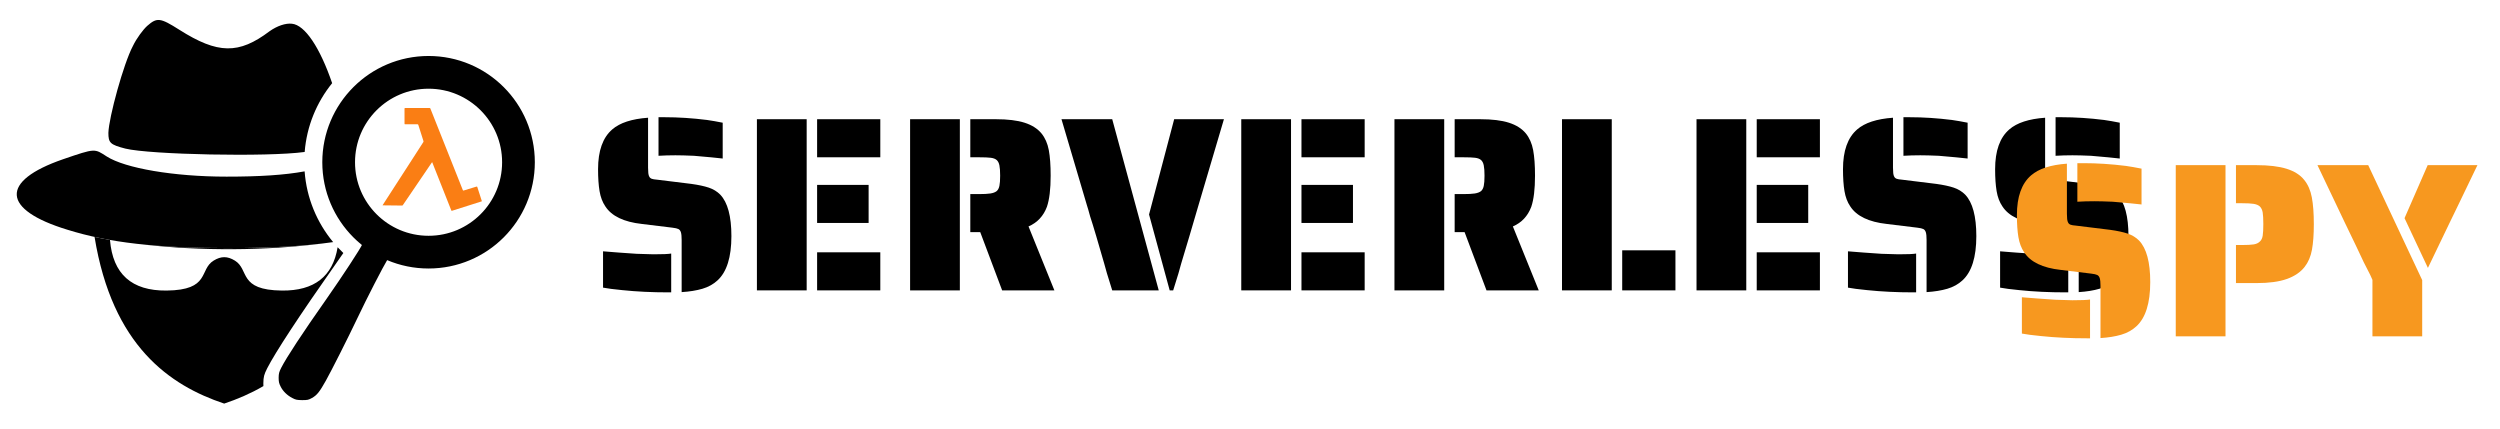
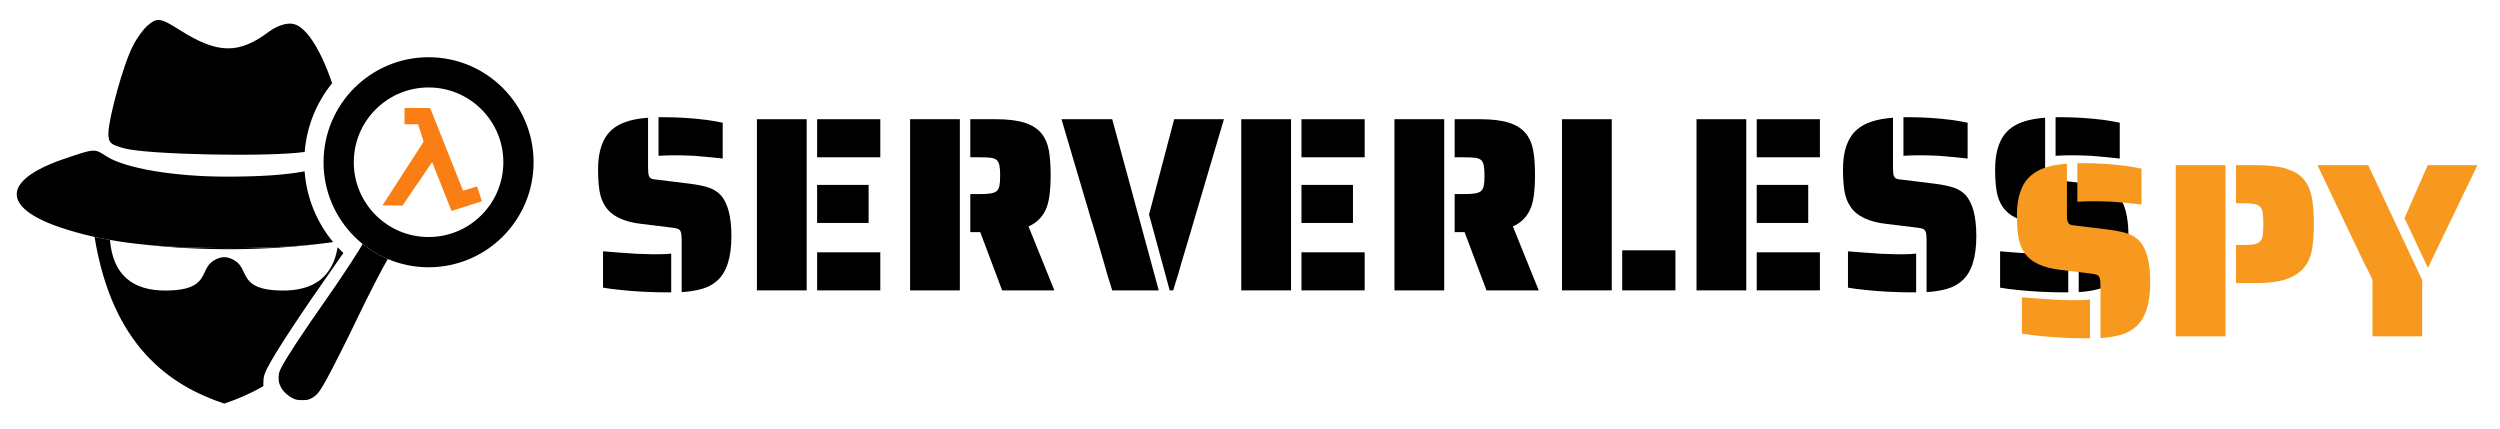
<svg xmlns="http://www.w3.org/2000/svg" viewBox="43 30 408 70">
  <g transform="matrix(0.406173, 0, 0, 0.406173, -222.4119, 548.2565)" style="">
    <path d="M 743.522 -1113.787 C 721.666 -1121.105 698.598 -1136.902 691.437 -1180.755 C 693.451 -1180.311 695.514 -1179.903 697.637 -1179.529 C 698.772 -1165.84 706.342 -1159.064 720.354 -1159.203 C 738.045 -1159.377 733.373 -1167.601 739.259 -1171.227 C 742.274 -1173.085 744.825 -1173.085 747.839 -1171.227 C 753.726 -1167.601 749.053 -1159.377 766.745 -1159.203 C 779.723 -1159.075 787.176 -1164.879 789.106 -1176.615 C 789.845 -1175.816 790.61 -1175.041 791.4 -1174.29 C 790.503 -1172.993 789.609 -1171.707 788.725 -1170.445 C 773.497 -1148.788 764.135 -1134.465 760.813 -1127.994 C 759.519 -1125.406 759.303 -1124.543 759.26 -1121.954 C 759.26 -1121.539 759.266 -1121.165 759.281 -1120.82 C 754.117 -1117.802 748.785 -1115.549 743.522 -1113.787 Z M 745.177 -1176.272 C 760.246 -1176.272 772.629 -1176.858 783.397 -1178.157 C 760.428 -1175.18 734.038 -1175.039 710.747 -1177.736 C 720.616 -1176.731 731.845 -1176.272 745.177 -1176.272 Z" style="fill-opacity: 1; fill-rule: evenodd; stroke: none;" id="path12" />
-     <path d="M 725.521 -1263.976 C 740.95 -1254.2 749.382 -1254.056 761.761 -1263.401 C 764.811 -1265.557 768.219 -1266.707 770.731 -1266.419 C 775.97 -1265.926 782.005 -1256.839 786.9 -1242.531 C 780.691 -1234.855 776.69 -1225.319 775.863 -1214.89 C 761.003 -1212.815 713.584 -1213.826 703.813 -1216.246 C 697.713 -1217.827 696.995 -1218.546 696.995 -1222.572 C 697.175 -1228.753 703.096 -1250.462 706.863 -1257.506 C 708.298 -1260.525 710.989 -1264.119 712.604 -1265.557 C 716.551 -1269.007 717.806 -1268.864 725.521 -1263.976 Z" stroke="none" style="" />
-     <path d="M 696.379 -1213.05 C 703.735 -1208.385 723.11 -1204.976 744.459 -1204.976 C 757.75 -1204.976 767.713 -1205.608 775.84 -1207.097 C 776.633 -1196.329 780.807 -1186.5 787.305 -1178.67 C 775.639 -1177.011 762.102 -1176.272 745.177 -1176.272 C 716.293 -1176.272 697.276 -1178.425 680.592 -1183.628 C 654.04 -1191.701 653.322 -1203.183 678.797 -1211.973 C 691.894 -1216.458 691.356 -1216.279 696.379 -1213.05 Z" stroke="none" style="" fill="#000000" />
-     <path d="M 867.838 -1210.76 C 867.838 -1187.456 848.947 -1168.565 825.643 -1168.565 C 802.339 -1168.565 783.447 -1187.456 783.447 -1210.76 C 783.447 -1234.064 802.339 -1252.956 825.643 -1252.956 C 848.947 -1252.956 867.838 -1234.064 867.838 -1210.76 Z M 825.643 -1240.809 C 809.048 -1240.809 795.595 -1227.355 795.595 -1210.76 C 795.595 -1194.165 809.048 -1180.712 825.643 -1180.712 C 842.238 -1180.712 855.691 -1194.165 855.691 -1210.76 C 855.691 -1227.355 842.238 -1240.809 825.643 -1240.809 Z" style="stroke: rgb(0, 0, 0);" />
-     <path d="M 796.994 -1148.01 C 793.218 -1140.063 786.568 -1126.904 784.37 -1122.987 C 781.834 -1118.45 780.763 -1117.126 778.763 -1116.027 C 777.41 -1115.266 776.988 -1115.181 774.846 -1115.181 C 772.789 -1115.21 772.225 -1115.322 770.957 -1115.999 C 768.843 -1117.069 767.097 -1118.788 766.195 -1120.648 C 765.547 -1121.916 765.406 -1122.592 765.406 -1124.198 C 765.434 -1125.889 765.575 -1126.453 766.42 -1128.143 C 768.59 -1132.371 774.705 -1141.726 784.652 -1155.872 C 790.964 -1164.889 798.121 -1175.794 799.08 -1177.907 C 799.087 -1177.924 799.094 -1177.94 799.101 -1177.956 C 802.159 -1175.479 805.571 -1173.42 809.248 -1171.868 C 807.382 -1168.821 800.896 -1156.246 796.994 -1148.01 Z" fill="#000000" stroke="none" style="" />
+     <path d="M 725.521 -1263.976 C 740.95 -1254.2 749.382 -1254.056 761.761 -1263.401 C 764.811 -1265.557 768.219 -1266.707 770.731 -1266.419 C 775.97 -1265.926 782.005 -1256.839 786.9 -1242.531 C 780.691 -1234.855 776.69 -1225.319 775.863 -1214.89 C 761.003 -1212.815 713.584 -1213.826 703.813 -1216.246 C 697.713 -1217.827 696.995 -1218.546 696.995 -1222.572 C 697.175 -1228.753 703.096 -1250.462 706.863 -1257.506 C 708.298 -1260.525 710.989 -1264.119 712.604 -1265.557 C 716.551 -1269.007 717.806 -1268.864 725.521 -1263.976 Z" style="" />
+     <path d="M 696.379 -1213.05 C 703.735 -1208.385 723.11 -1204.976 744.459 -1204.976 C 757.75 -1204.976 767.713 -1205.608 775.84 -1207.097 C 776.633 -1196.329 780.807 -1186.5 787.305 -1178.67 C 775.639 -1177.011 762.102 -1176.272 745.177 -1176.272 C 716.293 -1176.272 697.276 -1178.425 680.592 -1183.628 C 654.04 -1191.701 653.322 -1203.183 678.797 -1211.973 C 691.894 -1216.458 691.356 -1216.279 696.379 -1213.05 Z" stroke="none" style="" />
+     <path d="M 867.838 -1210.76 C 867.838 -1187.456 848.947 -1168.565 825.643 -1168.565 C 802.339 -1168.565 783.447 -1187.456 783.447 -1210.76 C 783.447 -1234.064 802.339 -1252.956 825.643 -1252.956 C 848.947 -1252.956 867.838 -1234.064 867.838 -1210.76 Z M 825.643 -1240.809 C 809.048 -1240.809 795.595 -1227.355 795.595 -1210.76 C 795.595 -1194.165 809.048 -1180.712 825.643 -1180.712 C 842.238 -1180.712 855.691 -1194.165 855.691 -1210.76 C 855.691 -1227.355 842.238 -1240.809 825.643 -1240.809 Z" />
+     <path d="M 796.994 -1148.01 C 793.218 -1140.063 786.568 -1126.904 784.37 -1122.987 C 781.834 -1118.45 780.763 -1117.126 778.763 -1116.027 C 777.41 -1115.266 776.988 -1115.181 774.846 -1115.181 C 772.789 -1115.21 772.225 -1115.322 770.957 -1115.999 C 768.843 -1117.069 767.097 -1118.788 766.195 -1120.648 C 765.547 -1121.916 765.406 -1122.592 765.406 -1124.198 C 765.434 -1125.889 765.575 -1126.453 766.42 -1128.143 C 768.59 -1132.371 774.705 -1141.726 784.652 -1155.872 C 790.964 -1164.889 798.121 -1175.794 799.08 -1177.907 C 799.087 -1177.924 799.094 -1177.94 799.101 -1177.956 C 802.159 -1175.479 805.571 -1173.42 809.248 -1171.868 C 807.382 -1168.821 800.896 -1156.246 796.994 -1148.01 Z" stroke="none" style="" />
    <path d="M 827.07 -1210.811 C 826.919 -1210.595 826.791 -1210.417 826.668 -1210.238 C 824.704 -1207.348 822.741 -1204.458 820.779 -1201.569 C 818.954 -1198.881 817.126 -1196.195 815.297 -1193.511 C 815.235 -1193.426 815.141 -1193.37 815.036 -1193.359 C 812.453 -1193.382 809.872 -1193.409 807.29 -1193.443 C 807.262 -1193.443 807.232 -1193.452 807.176 -1193.46 C 807.197 -1193.514 807.221 -1193.567 807.248 -1193.618 C 809.05 -1196.41 810.851 -1199.203 812.652 -1201.994 C 814.25 -1204.468 815.848 -1206.941 817.448 -1209.413 C 819.221 -1212.161 820.993 -1214.91 822.763 -1217.661 C 823.025 -1218.067 823.297 -1218.465 823.545 -1218.878 C 823.608 -1218.989 823.628 -1219.12 823.598 -1219.244 C 823.121 -1220.765 822.634 -1222.283 822.149 -1223.8 C 821.94 -1224.45 821.723 -1225.096 821.528 -1225.75 C 821.465 -1225.96 821.361 -1226.024 821.146 -1226.023 C 819.524 -1226.016 817.911 -1226.018 816.293 -1226.018 C 815.986 -1226.018 815.985 -1226.018 815.985 -1226.322 C 815.985 -1228.311 815.985 -1230.299 815.979 -1232.289 C 815.979 -1232.51 816.052 -1232.56 816.26 -1232.56 C 819.517 -1232.554 822.775 -1232.554 826.033 -1232.56 C 826.19 -1232.58 826.336 -1232.48 826.376 -1232.328 C 828.094 -1228.007 829.812 -1223.687 831.53 -1219.37 C 833.535 -1214.334 835.539 -1209.298 837.543 -1204.261 C 838.165 -1202.698 838.792 -1201.136 839.408 -1199.569 C 839.481 -1199.378 839.558 -1199.341 839.751 -1199.401 C 841.458 -1199.929 843.169 -1200.442 844.876 -1200.971 C 845.091 -1201.038 845.169 -1200.993 845.236 -1200.78 C 845.818 -1198.95 846.412 -1197.124 847.001 -1195.297 C 847.021 -1195.234 847.037 -1195.17 847.061 -1195.082 C 846.938 -1195.037 846.824 -1194.987 846.706 -1194.954 C 842.825 -1193.724 838.946 -1192.493 835.069 -1191.262 C 834.884 -1191.204 834.829 -1191.267 834.767 -1191.423 C 833.583 -1194.423 832.396 -1197.423 831.206 -1200.421 C 830.042 -1203.356 828.878 -1206.292 827.713 -1209.228 C 827.538 -1209.669 827.366 -1210.112 827.192 -1210.553 C 827.164 -1210.628 827.126 -1210.694 827.07 -1210.811 Z" fill="#fa7e14" style="" />
  </g>
  <path d="M 160.944 55.871 Q 159.605 55.709 156.235 55.424 Q 154.367 55.343 153.23 55.343 Q 151.769 55.343 150.47 55.424 L 150.47 49.131 L 151.485 49.131 Q 154.814 49.131 158.387 49.578 Q 159.523 49.74 160.944 50.025 L 160.944 55.871 Z M 154.245 69.147 Q 154.245 68.295 154.124 67.909 Q 154.002 67.523 153.718 67.381 Q 153.433 67.239 152.743 67.158 L 147.749 66.549 Q 143.324 66.062 141.781 63.666 Q 141.091 62.651 140.847 61.19 Q 140.604 59.728 140.604 57.617 Q 140.604 53.11 142.918 51.121 Q 144.786 49.497 148.764 49.213 L 148.764 57.373 Q 148.764 57.901 148.805 58.266 Q 148.846 58.632 148.967 58.835 Q 149.089 59.078 149.373 59.18 Q 149.658 59.281 150.226 59.322 L 155.829 60.012 Q 157.575 60.256 158.671 60.621 Q 159.767 60.987 160.538 61.758 Q 162.365 63.666 162.365 68.538 Q 162.365 73.694 160.092 75.765 Q 159.077 76.699 157.636 77.125 Q 156.194 77.551 154.245 77.673 Z M 152.094 77.714 Q 148.034 77.714 144.542 77.348 Q 142.471 77.145 141.416 76.942 L 141.416 71.015 Q 143.811 71.218 146.897 71.421 Q 148.846 71.502 149.658 71.502 Q 151.85 71.502 152.54 71.38 L 152.54 77.714 L 152.094 77.714 Z" style="white-space: pre;" />
  <path d="M 166.528 49.456 L 174.648 49.456 L 174.648 77.389 L 166.528 77.389 Z M 176.353 49.456 L 186.666 49.456 L 186.666 55.668 L 176.353 55.668 Z M 176.353 60.175 L 184.758 60.175 L 184.758 66.386 L 176.353 66.386 Z M 176.353 71.177 L 186.666 71.177 L 186.666 77.389 L 176.353 77.389 Z" style="white-space: pre;" />
  <path d="M 191.528 49.456 L 199.648 49.456 L 199.648 77.389 L 191.528 77.389 Z M 202.977 67.889 L 201.353 67.889 L 201.353 61.677 L 202.734 61.677 Q 203.992 61.677 204.642 61.575 Q 205.292 61.474 205.657 61.19 Q 205.982 60.905 206.104 60.337 Q 206.225 59.769 206.225 58.672 Q 206.225 57.576 206.104 56.987 Q 205.982 56.399 205.657 56.115 Q 205.332 55.83 204.703 55.749 Q 204.074 55.668 202.734 55.668 L 201.353 55.668 L 201.353 49.456 L 205.535 49.456 Q 208.418 49.456 210.204 50.025 Q 211.991 50.593 212.965 51.77 Q 213.858 52.867 214.163 54.491 Q 214.467 56.115 214.467 58.672 Q 214.467 61.961 213.858 63.747 Q 213.006 66.021 210.854 66.955 L 215.076 77.389 L 206.55 77.389 Z" style="white-space: pre;" />
  <path d="M 224.15 76.212 Q 223.622 74.588 223.216 73.045 L 221.917 68.579 Q 221.267 66.386 220.902 65.29 Q 220.577 64.072 220.374 63.463 L 216.233 49.456 L 224.515 49.456 L 232.107 77.389 L 224.515 77.389 Z M 230.524 65.006 L 234.625 49.456 L 242.745 49.456 L 238.603 63.463 L 237.101 68.579 Q 236.37 70.934 235.761 73.045 Q 235.355 74.588 234.828 76.212 L 234.462 77.389 L 233.894 77.389 Z" style="white-space: pre;" />
  <path d="M 245.575 49.456 L 253.695 49.456 L 253.695 77.389 L 245.575 77.389 Z M 255.4 49.456 L 265.713 49.456 L 265.713 55.668 L 255.4 55.668 Z M 255.4 60.175 L 263.804 60.175 L 263.804 66.386 L 255.4 66.386 Z M 255.4 71.177 L 265.713 71.177 L 265.713 77.389 L 255.4 77.389 Z" style="white-space: pre;" />
  <path d="M 270.575 49.456 L 278.695 49.456 L 278.695 77.389 L 270.575 77.389 Z M 282.024 67.889 L 280.4 67.889 L 280.4 61.677 L 281.781 61.677 Q 283.039 61.677 283.689 61.575 Q 284.338 61.474 284.704 61.19 Q 285.029 60.905 285.15 60.337 Q 285.272 59.769 285.272 58.672 Q 285.272 57.576 285.15 56.987 Q 285.029 56.399 284.704 56.115 Q 284.379 55.83 283.75 55.749 Q 283.12 55.668 281.781 55.668 L 280.4 55.668 L 280.4 49.456 L 284.582 49.456 Q 287.465 49.456 289.251 50.025 Q 291.037 50.593 292.012 51.77 Q 292.905 52.867 293.21 54.491 Q 293.514 56.115 293.514 58.672 Q 293.514 61.961 292.905 63.747 Q 292.052 66.021 289.901 66.955 L 294.123 77.389 L 285.597 77.389 Z" style="white-space: pre;" />
  <path d="M 297.919 49.456 L 306.039 49.456 L 306.039 77.389 L 297.919 77.389 Z M 307.744 70.852 L 316.432 70.852 L 316.432 77.389 L 307.744 77.389 Z" style="white-space: pre;" />
  <path d="M 319.872 49.456 L 327.992 49.456 L 327.992 77.389 L 319.872 77.389 Z M 329.697 49.456 L 340.009 49.456 L 340.009 55.668 L 329.697 55.668 Z M 329.697 60.175 L 338.101 60.175 L 338.101 66.386 L 329.697 66.386 Z M 329.697 71.177 L 340.009 71.177 L 340.009 77.389 L 329.697 77.389 Z" style="white-space: pre;" />
  <path d="M 364.116 55.871 Q 362.776 55.709 359.407 55.424 Q 357.539 55.343 356.402 55.343 Q 354.941 55.343 353.641 55.424 L 353.641 49.131 L 354.656 49.131 Q 357.986 49.131 361.558 49.578 Q 362.695 49.74 364.116 50.025 L 364.116 55.871 Z M 357.417 69.147 Q 357.417 68.295 357.295 67.909 Q 357.174 67.523 356.889 67.381 Q 356.605 67.239 355.915 67.158 L 350.921 66.549 Q 346.496 66.062 344.953 63.666 Q 344.263 62.651 344.019 61.19 Q 343.776 59.728 343.776 57.617 Q 343.776 53.11 346.09 51.121 Q 347.957 49.497 351.936 49.213 L 351.936 57.373 Q 351.936 57.901 351.977 58.266 Q 352.017 58.632 352.139 58.835 Q 352.261 59.078 352.545 59.18 Q 352.829 59.281 353.398 59.322 L 359.001 60.012 Q 360.746 60.256 361.843 60.621 Q 362.939 60.987 363.71 61.758 Q 365.537 63.666 365.537 68.538 Q 365.537 73.694 363.264 75.765 Q 362.249 76.699 360.807 77.125 Q 359.366 77.551 357.417 77.673 Z M 355.265 77.714 Q 351.205 77.714 347.714 77.348 Q 345.643 77.145 344.588 76.942 L 344.588 71.015 Q 346.983 71.218 350.069 71.421 Q 352.017 71.502 352.829 71.502 Q 355.022 71.502 355.712 71.38 L 355.712 77.714 L 355.265 77.714 Z" style="white-space: pre;" />
  <path d="M 388.944 55.871 Q 387.605 55.709 384.235 55.424 Q 382.367 55.343 381.23 55.343 Q 379.769 55.343 378.47 55.424 L 378.47 49.131 L 379.485 49.131 Q 382.814 49.131 386.387 49.578 Q 387.523 49.74 388.944 50.025 L 388.944 55.871 Z M 382.245 69.147 Q 382.245 68.295 382.124 67.909 Q 382.002 67.523 381.718 67.381 Q 381.433 67.239 380.743 67.158 L 375.749 66.549 Q 371.324 66.062 369.781 63.666 Q 369.091 62.651 368.847 61.19 Q 368.604 59.728 368.604 57.617 Q 368.604 53.11 370.918 51.121 Q 372.786 49.497 376.764 49.213 L 376.764 57.373 Q 376.764 57.901 376.805 58.266 Q 376.846 58.632 376.967 58.835 Q 377.089 59.078 377.373 59.18 Q 377.658 59.281 378.226 59.322 L 383.829 60.012 Q 385.575 60.256 386.671 60.621 Q 387.767 60.987 388.538 61.758 Q 390.365 63.666 390.365 68.538 Q 390.365 73.694 388.092 75.765 Q 387.077 76.699 385.636 77.125 Q 384.194 77.551 382.245 77.673 Z M 380.094 77.714 Q 376.034 77.714 372.542 77.348 Q 370.471 77.145 369.416 76.942 L 369.416 71.015 Q 371.811 71.218 374.897 71.421 Q 376.846 71.502 377.658 71.502 Q 379.85 71.502 380.54 71.38 L 380.54 77.714 L 380.094 77.714 Z" style="white-space: pre;" />
  <path d="M 392.499 63.369 Q 391.16 63.207 387.79 62.922 Q 385.922 62.841 384.785 62.841 Q 383.324 62.841 382.025 62.922 L 382.025 56.629 L 383.04 56.629 Q 386.369 56.629 389.942 57.076 Q 391.078 57.238 392.499 57.523 L 392.499 63.369 Z M 385.8 76.645 Q 385.8 75.793 385.679 75.407 Q 385.557 75.021 385.273 74.879 Q 384.988 74.737 384.298 74.656 L 379.304 74.047 Q 374.879 73.56 373.336 71.164 Q 372.646 70.149 372.402 68.688 Q 372.159 67.226 372.159 65.115 Q 372.159 60.608 374.473 58.619 Q 376.341 56.995 380.319 56.711 L 380.319 64.871 Q 380.319 65.399 380.36 65.764 Q 380.401 66.13 380.522 66.333 Q 380.644 66.576 380.928 66.678 Q 381.213 66.779 381.781 66.82 L 387.384 67.51 Q 389.13 67.754 390.226 68.119 Q 391.322 68.485 392.093 69.256 Q 393.92 71.164 393.92 76.036 Q 393.92 81.192 391.647 83.263 Q 390.632 84.197 389.19 84.623 Q 387.749 85.049 385.8 85.171 Z M 383.649 85.212 Q 379.589 85.212 376.097 84.846 Q 374.026 84.643 372.971 84.44 L 372.971 78.513 Q 375.366 78.716 378.452 78.919 Q 380.401 79 381.213 79 Q 383.405 79 384.095 78.878 L 384.095 85.212 L 383.649 85.212 Z" style="fill: rgb(247, 152, 31); white-space: pre;" />
  <path d="M 398.083 56.954 L 406.203 56.954 L 406.203 84.887 L 398.083 84.887 Z M 407.908 69.987 L 408.883 69.987 Q 410.182 69.987 410.811 69.885 Q 411.441 69.784 411.806 69.418 Q 412.171 69.094 412.273 68.464 Q 412.374 67.835 412.374 66.576 Q 412.374 65.318 412.273 64.689 Q 412.171 64.059 411.806 63.694 Q 411.441 63.369 410.791 63.268 Q 410.141 63.166 408.883 63.166 L 407.908 63.166 L 407.908 56.954 L 411.278 56.954 Q 414.283 56.954 416.17 57.543 Q 418.058 58.132 419.033 59.35 Q 419.967 60.486 420.291 62.212 Q 420.616 63.937 420.616 66.576 Q 420.616 69.094 420.312 70.758 Q 420.007 72.423 419.114 73.56 Q 418.099 74.859 416.211 75.529 Q 414.323 76.199 411.278 76.199 L 407.908 76.199 Z" style="fill: rgb(247, 152, 31); white-space: pre;" />
  <path d="M 430.182 75.671 L 429.817 74.859 L 428.761 72.788 L 427.746 70.636 Q 427.584 70.352 427.34 69.784 L 425.676 66.333 L 421.21 56.954 L 429.492 56.954 L 438.302 75.711 L 438.302 84.887 L 430.182 84.887 Z M 435.42 65.602 L 439.196 56.954 L 447.316 56.954 L 444.149 63.531 L 442.809 66.292 L 440.251 71.611 L 439.236 73.722 Z" style="fill: rgb(247, 152, 31); white-space: pre;" />
</svg>
